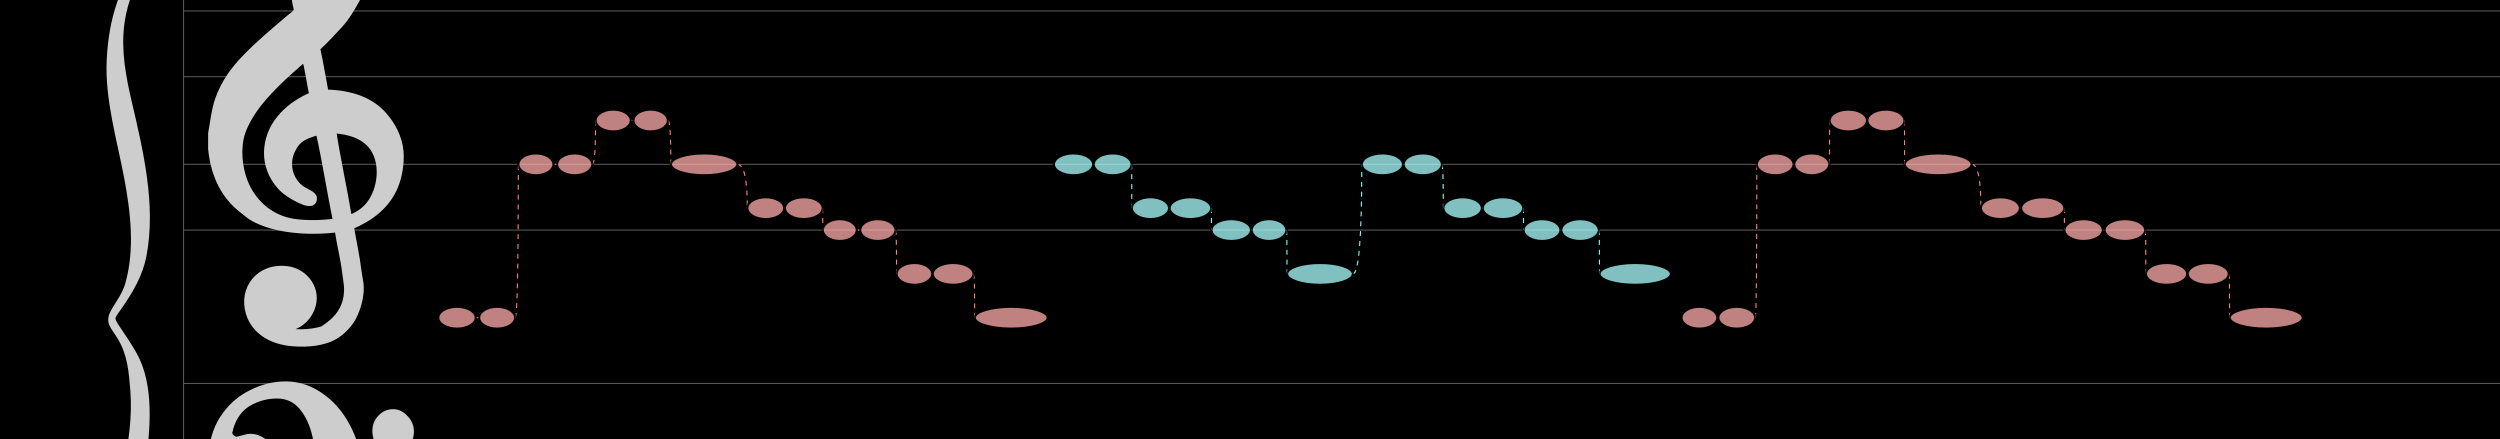
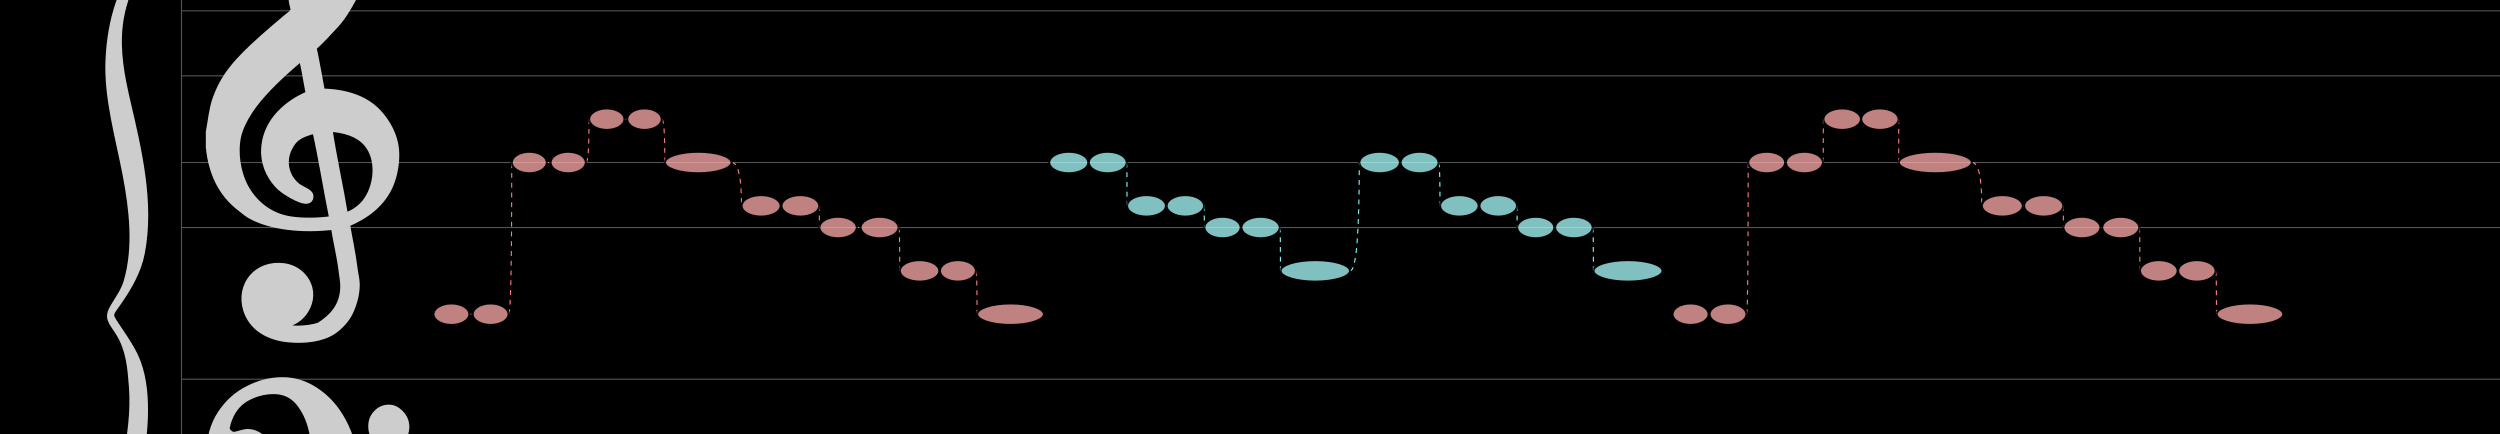
- <svg xmlns="http://www.w3.org/2000/svg" version="1.1" viewPort="0 60 42.548 10" viewBox="-200 -50 1140.96 200" width="1140.96" height="200">
+ <svg xmlns="http://www.w3.org/2000/svg" version="1.1" viewPort="0 60 34.149 10" viewBox="-200 -50 1153.73 200" width="1153.73" height="200">
  <filter id="constantOpacity">
    <feComponentTransfer>
      <feFuncA type="table" tableValues="0 .5 .5" />
    </feComponentTransfer>
  </filter>
  <rect class="background" x="-500%" y="-500%" width="1000%" height="1000%" style="fill:black" />
-   <g transform="scale(20, -10) translate(0, -70)">
+   <g transform="scale(25, -10) translate(0, -70)">
    <g class="staff-lines" stroke-width="0.5" stroke="#555555">
-       <path vector-effect="non-scaling-stroke" d="M-5.812 64.5 L565.902 64.5" />
-       <path vector-effect="non-scaling-stroke" d="M-5.812 67.5 L565.902 67.5" />
-       <path vector-effect="non-scaling-stroke" d="M-5.812 71.5 L565.902 71.5" />
-       <path vector-effect="non-scaling-stroke" d="M-5.812 74.5 L565.902 74.5" />
-       <path vector-effect="non-scaling-stroke" d="M-5.812 77.5 L565.902 77.5" />
-       <path vector-effect="non-scaling-stroke" d="M-5.812 43.5 L565.902 43.5" />
-       <path vector-effect="non-scaling-stroke" d="M-5.812 47.5 L565.902 47.5" />
-       <path vector-effect="non-scaling-stroke" d="M-5.812 50.5 L565.902 50.5" />
-       <path vector-effect="non-scaling-stroke" d="M-5.812 53.5 L565.902 53.5" />
-       <path vector-effect="non-scaling-stroke" d="M-5.812 57.5 L565.902 57.5" />
-       <path vector-effect="non-scaling-stroke" d="M565.277,43.5 L565.277,77.5" />
-       <path vector-effect="non-scaling-stroke" d="M565.902,43.5 L565.902,77.5" />
-       <path vector-effect="non-scaling-stroke" d="M-5.812,43.5 L-5.812,77.5 z" />
+       <path vector-effect="non-scaling-stroke" d="M-4.65 64.5 L508.508 64.5" />
+       <path vector-effect="non-scaling-stroke" d="M-4.65 67.5 L508.508 67.5" />
+       <path vector-effect="non-scaling-stroke" d="M-4.65 71.5 L508.508 71.5" />
+       <path vector-effect="non-scaling-stroke" d="M-4.65 74.5 L508.508 74.5" />
+       <path vector-effect="non-scaling-stroke" d="M-4.65 77.5 L508.508 77.5" />
+       <path vector-effect="non-scaling-stroke" d="M-4.65 43.5 L508.508 43.5" />
+       <path vector-effect="non-scaling-stroke" d="M-4.65 47.5 L508.508 47.5" />
+       <path vector-effect="non-scaling-stroke" d="M-4.65 50.5 L508.508 50.5" />
+       <path vector-effect="non-scaling-stroke" d="M-4.65 53.5 L508.508 53.5" />
+       <path vector-effect="non-scaling-stroke" d="M-4.65 57.5 L508.508 57.5" />
+       <path vector-effect="non-scaling-stroke" d="M508.008,43.5 L508.008,77.5" />
+       <path vector-effect="non-scaling-stroke" d="M508.508,43.5 L508.508,77.5" />
+       <path vector-effect="non-scaling-stroke" d="M-4.65,43.5 L-4.65,77.5 z" />
    </g>
-     <g transform="scale(1.25, 1)">
+     <g transform="scale(1, 1)">
      <g vector-effect="non-scaling-stroke" class="treble-clef" stroke="#cdcdcd" stroke-width="3" fill="#cdcdcd" transform="translate(-17.25, 5.15) scale(0.06, 0.07)">
        <path vector-effect="non-scaling-stroke" d="M250.026,1080.111c-2.375-5.813-4.501-12.037-5.616-19.656c-1.07-7.32-1.387-15.609-1.62-23.113    c-0.426-13.713,0.409-28.548,1.296-41.038c0.132-1.861,0.517-3.882,0.432-5.183c-0.118-1.794-1.622-3.834-2.484-5.401    c-4.551-8.266-9.023-16.291-13.176-25.488c-3.56-7.883-6.46-16.235-8.316-27.648c-1.087-6.682-1.406-14.26-2.053-21.816   c0-3.313,0-6.623,0-9.936c0.817-17.854,4.099-30.916,9.396-39.743c1.084-1.808,2.228-3.951,3.24-5.186    c6.218-7.579,16.081-9.873,25.812-7.343c0.598-8.887,1.858-19.53,2.376-28.944c0.193-3.49,0.54-7.194,0.54-10.368    c-0.003-13.193-3.44-20.603-7.452-26.135c-3.645-2.613-9.925-3.099-13.176,0.43c4.904-0.174,8.174,5.425,9.612,12.744    c2.427,12.351-1.738,24.386-7.344,25.918c-8.458,2.316-13.738-12.691-11.556-28.295c1.622-11.598,6.603-18.42,13.176-19.655    c5.073-0.956,10.149,0.426,13.608,5.399c1.988,2.858,4.009,7.685,4.968,11.879c1.246,5.448,2.18,12.212,2.16,18.792    c-0.01,3.246-0.453,6.761-0.648,10.152c-0.614,10.689-1.579,19.729-2.376,29.812c6.095,5.437,10.941,13.432,13.392,25.704    c1.302,6.52,2.035,15.517,1.727,23.111c-0.375,9.302-2.565,17.712-5.183,23.975c-3.863,9.248-9.852,13.985-17.604,14.257    c-0.849,9.749-1.633,19.633-2.593,29.159c2.376,4.619,4.55,9.643,6.805,14.906c2.185,5.095,3.892,11.286,5.508,17.712    c2.98,11.855,5.576,29.004,5.4,46.44c-0.102,10.157-1.538,19.319-3.24,27.215c-1.691,7.847-3.557,15.81-6.912,20.089    c-0.36,0-0.72,0-1.08,0C254.113,1090.306,252.068,1085.104,250.026,1080.111z M248.19,997.6    c-1.362,15.429-0.295,36.475,2.7,48.384c1.367,5.441,2.426,10.329,4.428,15.122c0.854,2.04,3.006,5.909,4.104,5.83    c2.104-0.153,3.064-9.245,3.24-13.824c0.542-14.092-2.623-28.387-5.832-37.366C254.247,1008.515,250.911,1002.572,248.19,997.6z     M249.27,935.823c-6.565-5.809-13.02-17.569-13.716-34.776c-0.425-10.517,1.463-18.693,3.888-24.624    c1.422-3.478,3.789-6.692,6.156-9.072c1.287-1.293,4.09-3.666,3.996,1.296c-0.048,2.584-2.504,4.06-3.888,6.263    c-2.557,4.079-4.489,12.399-3.348,21.385c0.481,3.784,1.636,7.983,2.808,10.153c1.458,2.697,3.725,4.34,6.048,5.615    c1.987-19.137,3.451-39.323,5.292-58.753c-4.493-1.347-9.224-1.49-13.068-0.213c-6.922,2.298-11.753,12.045-14.256,23.111    c-1.838,8.128-2.944,20.546-1.837,31.752c0.529,5.353,1.939,11.271,3.348,15.984c4.113,13.751,11.055,26.606,16.308,36.289    C247.971,952.523,248.466,943.862,249.27,935.823z M260.286,855.473c-1.479,19.361-3.545,38.701-4.86,57.671    c5.07-0.638,9.023-3.541,11.556-9.718c4.25-10.369,3.378-29.217-0.648-39.53C264.924,860.283,262.694,856.868,260.286,855.473z" />
      </g>
      <g class="bass-clef" fill="#cdcdcd" stroke="#cdcdcd" transform="scale(1.02, 1) translate(-0.25, 0.25)" stroke-width="3">
        <g transform="matrix(0.1835537,0,0,0.1830159,-98.29797,-1128.841)">
          <path vector-effect="non-scaling-stroke" d="M514.308,6407.837c3.419,4.086,5.655,9.64,7.124,12.803     c2.204,4.648,4.046,10.097,5.538,16.384c1.492,6.287,2.238,13.068,2.238,20.385c0,4.115-0.338,7.925-0.991,11.507     c-0.653,3.543-1.527,6.4-2.647,8.459c-1.108,2.095-2.297,3.125-3.545,3.125c-1.142,0-2.262-0.687-3.369-2.135     c-1.119-1.41-2.029-3.505-2.752-6.325c-0.711-2.819-1.073-6.135-1.073-9.982c0-3.011,0.326-5.411,0.968-7.317     c0.653-1.867,1.446-2.78,2.379-2.78c0.513,0,0.991,0.342,1.422,1.104c0.431,0.724,0.769,1.753,1.014,3.011     c0.245,1.257,0.373,2.628,0.373,4.077c0,2.019-0.245,3.733-0.735,5.144c-0.501,1.41-1.049,2.132-1.667,2.132     c-0.21,0-0.466-0.152-0.781-0.38c-0.303-0.229-0.501-0.342-0.571-0.342c-0.14,0-0.292,0.152-0.466,0.495     c-0.175,0.342-0.268,0.799-0.292,1.41c0.07,0.495,0.117,0.838,0.117,1.104c0.338,2.896,0.944,4.953,1.796,6.249     c0.863,1.258,1.784,1.905,2.763,1.905c1.014,0,1.83-0.953,2.46-2.858c0.63-1.943,1.073-4.344,1.329-7.277     c0.268-2.896,0.396-5.981,0.396-9.22c-0.035-3.468-0.221-7.125-0.583-10.897c-0.361-3.81-0.804-7.163-1.317-10.059     c-0.653-3.925-1.458-7.468-2.414-10.593c-0.956-3.124-1.889-5.752-2.775-7.849c-0.886-2.133-2.731-5.973-4.104-9.297     C514,6409.468,514.126,6407.62,514.308,6407.837z" />
          <path vector-effect="non-scaling-stroke" d="M531.259,6465.557c0.313-0.979,0.705-1.415,1.189-1.415     c0.457,0,0.862,0.436,1.228,1.306c0.339,0.908,0.522,2.032,0.522,3.339c0,1.233-0.17,2.358-0.522,3.302     c-0.353,0.979-0.745,1.488-1.163,1.488c-0.483,0-0.888-0.436-1.215-1.343c-0.34-0.871-0.509-1.958-0.509-3.266     C530.789,6467.626,530.945,6466.5,531.259,6465.557z" />
          <path vector-effect="non-scaling-stroke" d="M531.272,6447.847c0.327-0.871,0.732-1.342,1.241-1.342     c0.457,0,0.849,0.471,1.189,1.378c0.327,0.908,0.497,2.033,0.497,3.447c0,1.162-0.183,2.214-0.522,3.193     c-0.366,0.98-0.745,1.452-1.163,1.452c-0.509,0-0.914-0.436-1.241-1.343c-0.313-0.87-0.483-1.996-0.483-3.301     C530.789,6449.879,530.958,6448.717,531.272,6447.847z" />
        </g>
      </g>
    </g>
-     <g transform="scale(1.25, 1)">
+     <g transform="scale(1, 1)">
      <g class="brace" transform="rotate(0.2) translate(30.5,-324) scale(1,-1) scale(.0175)">
        <path vector-effect="non-scaling-stroke" stroke="#cdcdcd" fill="#cdcdcd" stroke-width="3" stroke-linejoin="round" d="M-2031.812-22924.453    c-24.919,88.91-36.494,171.418-39.024,279.09c-2.379,101.156,9.877,207.264,16.991,305.533    c6.605,91.162,10.955,191.51-0.048,282.248c-2.757,22.732-8.614,43.227-13.597,63.254c-8.261,33.207-2.886,38.68,5.136,72.111    c10.485,43.689,11.808,90.887,13.172,140.795c3.604,132-16.215,270.613-24.675,400.074    c-8.818,134.883,3.651,255.861,34.113,366.164c-17.906-92.289-29.886-179.082-25.068-283.635    c4.572-99.275,18.379-195.207,24.078-294.23c5.11-88.826,9.914-203.154-8.344-284.342c-4.91-21.82-10.217-42.227-15.835-62.98    c-9.146-33.812-7.235-31.322,2.353-65.664c11.021-39.504,20.774-80.965,24.589-128.662c10.5-131.361-2.347-271.072-13.816-398.416    c-5.957-66.148-10.878-134.006-7.34-202.238C-2055.575-22803.877-2044.086-22863.117-2031.812-22924.453L-2031.812-22924.453z" />
      </g>
    </g>
    <g style="stroke-width:1; stroke:black;">
      <g class="note-lines track-2" fill="none" stroke="hsl(180, 100%, 75%)" stroke-dasharray="2.25" vector-effect="non-scaling-stroke" stroke-width="0.5">
-         <path vector-effect="non-scaling-stroke" stroke-linejoin="round" d=" M14.946,67.5 Q14.957,67.5 14.957 67.5" />
-         <path vector-effect="non-scaling-stroke" stroke-linejoin="round" d=" M15.823,67.5 Q15.827,67.5 15.827 65.5" />
-         <path vector-effect="non-scaling-stroke" stroke-linejoin="round" d=" M16.678,65.5 Q16.689,65.5 16.689 65.5" />
-         <path vector-effect="non-scaling-stroke" stroke-linejoin="round" d=" M17.64,65.5 Q17.645,65.5 17.645 64.5" />
-         <path vector-effect="non-scaling-stroke" stroke-linejoin="round" d=" M18.547,64.5 Q18.562,64.5 18.562 64.5" />
-         <path vector-effect="non-scaling-stroke" stroke-linejoin="round" d=" M19.355,64.5 Q19.369,64.5 19.369 62.5" />
-         <path vector-effect="non-scaling-stroke" stroke-linejoin="round" d=" M20.872,62.5 Q21.075,62.5 21.075 67.5" />
-         <path vector-effect="non-scaling-stroke" stroke-linejoin="round" d=" M22.016,67.5 Q22.03,67.5 22.03 67.5" />
-         <path vector-effect="non-scaling-stroke" stroke-linejoin="round" d=" M22.904,67.5 Q22.935,67.5 22.935 65.5" />
-         <path vector-effect="non-scaling-stroke" stroke-linejoin="round" d=" M23.816,65.5 Q23.834,65.5 23.834 65.5" />
-         <path vector-effect="non-scaling-stroke" stroke-linejoin="round" d=" M24.76,65.5 Q24.766,65.5 24.766 64.5" />
-         <path vector-effect="non-scaling-stroke" stroke-linejoin="round" d=" M25.609,64.5 Q25.627,64.5 25.627 64.5" />
-         <path vector-effect="non-scaling-stroke" stroke-linejoin="round" d=" M26.485,64.5 Q26.499,64.5 26.499 62.5" />
+         <path vector-effect="non-scaling-stroke" stroke-linejoin="round" d=" M12.091,67.5 Q12.098,67.5 12.098 67.5" />
+         <path vector-effect="non-scaling-stroke" stroke-linejoin="round" d=" M12.8,67.5 Q12.804,67.5 12.804 65.5" />
+         <path vector-effect="non-scaling-stroke" stroke-linejoin="round" d=" M13.523,65.5 Q13.534,65.5 13.534 65.5" />
+         <path vector-effect="non-scaling-stroke" stroke-linejoin="round" d=" M14.228,65.5 Q14.231,65.5 14.231 64.5" />
+         <path vector-effect="non-scaling-stroke" stroke-linejoin="round" d=" M14.903,64.5 Q14.915,64.5 14.915 64.5" />
+         <path vector-effect="non-scaling-stroke" stroke-linejoin="round" d=" M15.625,64.5 Q15.637,64.5 15.637 62.5" />
+         <path vector-effect="non-scaling-stroke" stroke-linejoin="round" d=" M16.922,62.5 Q17.092,62.5 17.092 67.5" />
+         <path vector-effect="non-scaling-stroke" stroke-linejoin="round" d=" M17.843,67.5 Q17.854,67.5 17.854 67.5" />
+         <path vector-effect="non-scaling-stroke" stroke-linejoin="round" d=" M18.557,67.5 Q18.582,67.5 18.582 65.5" />
+         <path vector-effect="non-scaling-stroke" stroke-linejoin="round" d=" M19.296,65.5 Q19.308,65.5 19.308 65.5" />
+         <path vector-effect="non-scaling-stroke" stroke-linejoin="round" d=" M20.005 65.5 L20.005 64.5" />
+         <path vector-effect="non-scaling-stroke" stroke-linejoin="round" d=" M20.693,64.5 Q20.706,64.5 20.706 64.5" />
+         <path vector-effect="non-scaling-stroke" stroke-linejoin="round" d=" M21.402,64.5 Q21.414,64.5 21.414 62.5" />
      </g>
      <g class="note-lines track-1" fill="none" stroke="hsl(0, 100%, 75%)" stroke-dasharray="2.25" vector-effect="non-scaling-stroke" stroke-width="0.5">
-         <path vector-effect="non-scaling-stroke" stroke-linejoin="round" d=" M0.857,60.5 Q0.932,60.5 0.932 60.5" />
-         <path vector-effect="non-scaling-stroke" stroke-linejoin="round" d=" M1.755,60.5 Q1.828,60.5 1.828 67.5" />
-         <path vector-effect="non-scaling-stroke" stroke-linejoin="round" d=" M2.628,67.5 Q2.711,67.5 2.711 67.5" />
-         <path vector-effect="non-scaling-stroke" stroke-linejoin="round" d=" M3.517,67.5 Q3.591,67.5 3.591 69.5" />
-         <path vector-effect="non-scaling-stroke" stroke-linejoin="round" d=" M4.394,69.5 Q4.453,69.5 4.453 69.5" />
-         <path vector-effect="non-scaling-stroke" stroke-linejoin="round" d=" M5.241,69.5 Q5.309,69.5 5.309 67.5" />
-         <path vector-effect="non-scaling-stroke" stroke-linejoin="round" d=" M6.826,67.5 Q7.053,67.5 7.053 65.5" />
-         <path vector-effect="non-scaling-stroke" stroke-linejoin="round" d=" M7.896,65.5 Q7.91,65.5 7.91 65.5" />
-         <path vector-effect="non-scaling-stroke" stroke-linejoin="round" d=" M8.775 65.5 L8.775 64.5" />
-         <path vector-effect="non-scaling-stroke" stroke-linejoin="round" d=" M9.551,64.5 Q9.629,64.5 9.629 64.5" />
-         <path vector-effect="non-scaling-stroke" stroke-linejoin="round" d=" M10.436,64.5 Q10.459,64.5 10.459 62.5" />
-         <path vector-effect="non-scaling-stroke" stroke-linejoin="round" d=" M11.274,62.5 Q11.283,62.5 11.283 62.5" />
-         <path vector-effect="non-scaling-stroke" stroke-linejoin="round" d=" M12.215,62.5 Q12.242,62.5 12.242 60.5" />
-         <path vector-effect="non-scaling-stroke" stroke-linejoin="round" d=" M29.19,60.5 Q29.209,60.5 29.209 60.5" />
-         <path vector-effect="non-scaling-stroke" stroke-linejoin="round" d=" M30.053,60.5 Q30.089,60.5 30.089 67.5" />
-         <path vector-effect="non-scaling-stroke" stroke-linejoin="round" d=" M30.929,67.5 Q30.943,67.5 30.943 67.5" />
-         <path vector-effect="non-scaling-stroke" stroke-linejoin="round" d=" M31.744,67.5 Q31.75,67.5 31.75 69.5" />
-         <path vector-effect="non-scaling-stroke" stroke-linejoin="round" d=" M32.606,69.5 Q32.609,69.5 32.609 69.5" />
-         <path vector-effect="non-scaling-stroke" stroke-linejoin="round" d=" M33.46,69.5 Q33.462,69.5 33.462 67.5" />
-         <path vector-effect="non-scaling-stroke" stroke-linejoin="round" d=" M34.991,67.5 Q35.202,67.5 35.202 65.5" />
-         <path vector-effect="non-scaling-stroke" stroke-linejoin="round" d=" M36.094,65.5 Q36.119,65.5 36.119 65.5" />
-         <path vector-effect="non-scaling-stroke" stroke-linejoin="round" d=" M37.108 65.5 L37.108 64.5" />
-         <path vector-effect="non-scaling-stroke" stroke-linejoin="round" d=" M37.986,64.5 Q38.024,64.5 38.024 64.5" />
-         <path vector-effect="non-scaling-stroke" stroke-linejoin="round" d=" M38.953,64.5 Q38.967,64.5 38.967 62.5" />
-         <path vector-effect="non-scaling-stroke" stroke-linejoin="round" d=" M39.911,62.5 Q39.921,62.5 39.921 62.5" />
-         <path vector-effect="non-scaling-stroke" stroke-linejoin="round" d=" M40.86,62.5 Q40.879,62.5 40.879 60.5" />
+         <path vector-effect="non-scaling-stroke" stroke-linejoin="round" d=" M0.666,60.5 Q0.724,60.5 0.724 60.5" />
+         <path vector-effect="non-scaling-stroke" stroke-linejoin="round" d=" M1.389,60.5 Q1.447,60.5 1.447 67.5" />
+         <path vector-effect="non-scaling-stroke" stroke-linejoin="round" d=" M2.096,67.5 Q2.163,67.5 2.163 67.5" />
+         <path vector-effect="non-scaling-stroke" stroke-linejoin="round" d=" M2.815,67.5 Q2.874,67.5 2.874 69.5" />
+         <path vector-effect="non-scaling-stroke" stroke-linejoin="round" d=" M3.529,69.5 Q3.577,69.5 3.577 69.5" />
+         <path vector-effect="non-scaling-stroke" stroke-linejoin="round" d=" M4.217,69.5 Q4.273,69.5 4.273 67.5" />
+         <path vector-effect="non-scaling-stroke" stroke-linejoin="round" d=" M5.505,67.5 Q5.688,67.5 5.688 65.5" />
+         <path vector-effect="non-scaling-stroke" stroke-linejoin="round" d=" M6.412,65.5 Q6.424,65.5 6.424 65.5" />
+         <path vector-effect="non-scaling-stroke" stroke-linejoin="round" d=" M7.125 65.5 L7.125 64.5" />
+         <path vector-effect="non-scaling-stroke" stroke-linejoin="round" d=" M7.817,64.5 Q7.886,64.5 7.886 64.5" />
+         <path vector-effect="non-scaling-stroke" stroke-linejoin="round" d=" M8.59,64.5 Q8.609,64.5 8.609 62.5" />
+         <path vector-effect="non-scaling-stroke" stroke-linejoin="round" d=" M9.343,62.5 Q9.35,62.5 9.35 62.5" />
+         <path vector-effect="non-scaling-stroke" stroke-linejoin="round" d=" M10.016,62.5 Q10.036,62.5 10.036 60.5" />
+         <path vector-effect="non-scaling-stroke" stroke-linejoin="round" d=" M23.541,60.5 Q23.557,60.5 23.557 60.5" />
+         <path vector-effect="non-scaling-stroke" stroke-linejoin="round" d=" M24.241,60.5 Q24.271,60.5 24.271 67.5" />
+         <path vector-effect="non-scaling-stroke" stroke-linejoin="round" d=" M24.955,67.5 Q24.966,67.5 24.966 67.5" />
+         <path vector-effect="non-scaling-stroke" stroke-linejoin="round" d=" M25.652,67.5 Q25.658,67.5 25.658 69.5" />
+         <path vector-effect="non-scaling-stroke" stroke-linejoin="round" d=" M26.353,69.5 Q26.356,69.5 26.356 69.5" />
+         <path vector-effect="non-scaling-stroke" stroke-linejoin="round" d=" M27.049,69.5 Q27.05,69.5 27.05 67.5" />
+         <path vector-effect="non-scaling-stroke" stroke-linejoin="round" d=" M28.401,67.5 Q28.583,67.5 28.583 65.5" />
+         <path vector-effect="non-scaling-stroke" stroke-linejoin="round" d=" M29.342,65.5 Q29.363,65.5 29.363 65.5" />
+         <path vector-effect="non-scaling-stroke" stroke-linejoin="round" d=" M30.089 65.5 L30.089 64.5" />
+         <path vector-effect="non-scaling-stroke" stroke-linejoin="round" d=" M30.776,64.5 Q30.805,64.5 30.805 64.5" />
+         <path vector-effect="non-scaling-stroke" stroke-linejoin="round" d=" M31.491,64.5 Q31.502,64.5 31.502 62.5" />
+         <path vector-effect="non-scaling-stroke" stroke-linejoin="round" d=" M32.2,62.5 Q32.207,62.5 32.207 62.5" />
+         <path vector-effect="non-scaling-stroke" stroke-linejoin="round" d=" M32.901,62.5 Q32.916,62.5 32.916 60.5" />
      </g>
      <g opacity="0.5" class="note-backdrops track-2" style="fill:white;">
-         <g class="note key-67 ont-14d049 offt-14d946 maxima">
-           <rect vector-effect="non-scaling-stroke" rx="1" ry="1" x="14.049" y="67" width="0.897" height="1" />
-         </g>
-         <g class="note key-67 ont-14d957 offt-15d823 maxima">
-           <rect vector-effect="non-scaling-stroke" rx="1" ry="1" x="14.957" y="67" width="0.866" height="1" />
-         </g>
-         <g class="note key-65 ont-15d827 offt-16d678">
-           <rect vector-effect="non-scaling-stroke" rx="1" ry="1" x="15.827" y="65" width="0.851" height="1" />
-         </g>
-         <g class="note key-65 ont-16d689 offt-17d640">
-           <rect vector-effect="non-scaling-stroke" rx="1" ry="1" x="16.689" y="65" width="0.952" height="1" />
-         </g>
-         <g class="note key-64 ont-17d645 offt-18d547">
-           <rect vector-effect="non-scaling-stroke" rx="1" ry="1" x="17.645" y="64" width="0.902" height="1" />
-         </g>
-         <g class="note key-64 ont-18d562 offt-19d355">
-           <rect vector-effect="non-scaling-stroke" rx="1" ry="1" x="18.562" y="64" width="0.793" height="1" />
-         </g>
-         <g class="note key-62 ont-19d369 offt-20d872 minima">
-           <rect vector-effect="non-scaling-stroke" rx="1" ry="1" x="19.369" y="62" width="1.504" height="1" />
-         </g>
-         <g class="note key-67 ont-21d075 offt-22d016 maxima">
-           <rect vector-effect="non-scaling-stroke" rx="1" ry="1" x="21.075" y="67" width="0.941" height="1" />
-         </g>
-         <g class="note key-67 ont-22d030 offt-22d904 maxima">
-           <rect vector-effect="non-scaling-stroke" rx="1" ry="1" x="22.03" y="67" width="0.874" height="1" />
-         </g>
-         <g class="note key-65 ont-22d935 offt-23d816">
-           <rect vector-effect="non-scaling-stroke" rx="1" ry="1" x="22.935" y="65" width="0.881" height="1" />
-         </g>
-         <g class="note key-65 ont-23d834 offt-24d760">
-           <rect vector-effect="non-scaling-stroke" rx="1" ry="1" x="23.834" y="65" width="0.926" height="1" />
-         </g>
-         <g class="note key-64 ont-24d766 offt-25d609">
-           <rect vector-effect="non-scaling-stroke" rx="1" ry="1" x="24.766" y="64" width="0.843" height="1" />
-         </g>
-         <g class="note key-64 ont-25d627 offt-26d484">
-           <rect vector-effect="non-scaling-stroke" rx="1" ry="1" x="25.627" y="64" width="0.858" height="1" />
-         </g>
-         <g class="note key-62 ont-26d499 offt-28d129 minima">
-           <rect vector-effect="non-scaling-stroke" rx="1" ry="1" x="26.499" y="62" width="1.63" height="1" />
+         <g class="note key-67 ont-11d366 offt-12d091 maxima">
+           <rect vector-effect="non-scaling-stroke" rx="1" ry="1" x="11.367" y="67" width="0.724" height="1" />
+         </g>
+         <g class="note key-67 ont-12d098 offt-12d801 maxima">
+           <rect vector-effect="non-scaling-stroke" rx="1" ry="1" x="12.098" y="67" width="0.702" height="1" />
+         </g>
+         <g class="note key-65 ont-12d804 offt-13d523">
+           <rect vector-effect="non-scaling-stroke" rx="1" ry="1" x="12.804" y="65" width="0.72" height="1" />
+         </g>
+         <g class="note key-65 ont-13d534 offt-14d228">
+           <rect vector-effect="non-scaling-stroke" rx="1" ry="1" x="13.534" y="65" width="0.694" height="1" />
+         </g>
+         <g class="note key-64 ont-14d231 offt-14d903">
+           <rect vector-effect="non-scaling-stroke" rx="1" ry="1" x="14.231" y="64" width="0.673" height="1" />
+         </g>
+         <g class="note key-64 ont-14d915 offt-15d625">
+           <rect vector-effect="non-scaling-stroke" rx="1" ry="1" x="14.915" y="64" width="0.71" height="1" />
+         </g>
+         <g class="note key-62 ont-15d637 offt-16d922 minima">
+           <rect vector-effect="non-scaling-stroke" rx="1" ry="1" x="15.637" y="62" width="1.285" height="1" />
+         </g>
+         <g class="note key-67 ont-17d092 offt-17d843 maxima">
+           <rect vector-effect="non-scaling-stroke" rx="1" ry="1" x="17.092" y="67" width="0.751" height="1" />
+         </g>
+         <g class="note key-67 ont-17d854 offt-18d557 maxima">
+           <rect vector-effect="non-scaling-stroke" rx="1" ry="1" x="17.854" y="67" width="0.703" height="1" />
+         </g>
+         <g class="note key-65 ont-18d582 offt-19d296">
+           <rect vector-effect="non-scaling-stroke" rx="1" ry="1" x="18.582" y="65" width="0.715" height="1" />
+         </g>
+         <g class="note key-65 ont-19d308 offt-20d005">
+           <rect vector-effect="non-scaling-stroke" rx="1" ry="1" x="19.308" y="65" width="0.697" height="1" />
+         </g>
+         <g class="note key-64 ont-20d005 offt-20d693">
+           <rect vector-effect="non-scaling-stroke" rx="1" ry="1" x="20.005" y="64" width="0.688" height="1" />
+         </g>
+         <g class="note key-64 ont-20d706 offt-21d402">
+           <rect vector-effect="non-scaling-stroke" rx="1" ry="1" x="20.706" y="64" width="0.696" height="1" />
+         </g>
+         <g class="note key-62 ont-21d414 offt-22d691 minima">
+           <rect vector-effect="non-scaling-stroke" rx="1" ry="1" x="21.414" y="62" width="1.277" height="1" />
        </g>
      </g>
      <g opacity="0.5" class="note-backdrops track-1" style="fill:white;">
-         <g class="note key-60 ont-0d000 offt-0d857 minima">
-           <rect vector-effect="non-scaling-stroke" rx="1" ry="1" x="0" y="60" width="0.857" height="1" />
-         </g>
-         <g class="note key-60 ont-0d932 offt-1d755 minima">
-           <rect vector-effect="non-scaling-stroke" rx="1" ry="1" x="0.932" y="60" width="0.824" height="1" />
-         </g>
-         <g class="note key-67 ont-1d828 offt-2d628">
-           <rect vector-effect="non-scaling-stroke" rx="1" ry="1" x="1.828" y="67" width="0.801" height="1" />
-         </g>
-         <g class="note key-67 ont-2d711 offt-3d517">
-           <rect vector-effect="non-scaling-stroke" rx="1" ry="1" x="2.711" y="67" width="0.806" height="1" />
-         </g>
-         <g class="note key-69 ont-3d591 offt-4d394 maxima">
-           <rect vector-effect="non-scaling-stroke" rx="1" ry="1" x="3.591" y="69" width="0.804" height="1" />
-         </g>
-         <g class="note key-69 ont-4d453 offt-5d241 maxima">
-           <rect vector-effect="non-scaling-stroke" rx="1" ry="1" x="4.453" y="69" width="0.788" height="1" />
-         </g>
-         <g class="note key-67 ont-5d309 offt-6d826">
-           <rect vector-effect="non-scaling-stroke" rx="1" ry="1" x="5.309" y="67" width="1.517" height="1" />
-         </g>
-         <g class="note key-65 ont-7d053 offt-7d896">
-           <rect vector-effect="non-scaling-stroke" rx="1" ry="1" x="7.053" y="65" width="0.843" height="1" />
-         </g>
-         <g class="note key-65 ont-7d910 offt-8d775">
-           <rect vector-effect="non-scaling-stroke" rx="1" ry="1" x="7.91" y="65" width="0.865" height="1" />
-         </g>
-         <g class="note key-64 ont-8d775 offt-9d551">
-           <rect vector-effect="non-scaling-stroke" rx="1" ry="1" x="8.775" y="64" width="0.777" height="1" />
-         </g>
-         <g class="note key-64 ont-9d629 offt-10d436">
-           <rect vector-effect="non-scaling-stroke" rx="1" ry="1" x="9.629" y="64" width="0.807" height="1" />
-         </g>
-         <g class="note key-62 ont-10d459 offt-11d274">
-           <rect vector-effect="non-scaling-stroke" rx="1" ry="1" x="10.459" y="62" width="0.815" height="1" />
-         </g>
-         <g class="note key-62 ont-11d283 offt-12d215">
-           <rect vector-effect="non-scaling-stroke" rx="1" ry="1" x="11.283" y="62" width="0.933" height="1" />
-         </g>
-         <g class="note key-60 ont-12d243 offt-13d909 minima">
-           <rect vector-effect="non-scaling-stroke" rx="1" ry="1" x="12.242" y="60" width="1.666" height="1" />
-         </g>
-         <g class="note key-60 ont-28d369 offt-29d190 minima">
-           <rect vector-effect="non-scaling-stroke" rx="1" ry="1" x="28.369" y="60" width="0.82" height="1" />
-         </g>
-         <g class="note key-60 ont-29d209 offt-30d053 minima">
-           <rect vector-effect="non-scaling-stroke" rx="1" ry="1" x="29.209" y="60" width="0.844" height="1" />
-         </g>
-         <g class="note key-67 ont-30d089 offt-30d929">
-           <rect vector-effect="non-scaling-stroke" rx="1" ry="1" x="30.089" y="67" width="0.84" height="1" />
-         </g>
-         <g class="note key-67 ont-30d943 offt-31d744">
-           <rect vector-effect="non-scaling-stroke" rx="1" ry="1" x="30.943" y="67" width="0.801" height="1" />
-         </g>
-         <g class="note key-69 ont-31d750 offt-32d606 maxima">
-           <rect vector-effect="non-scaling-stroke" rx="1" ry="1" x="31.75" y="69" width="0.855" height="1" />
-         </g>
-         <g class="note key-69 ont-32d609 offt-33d460 maxima">
-           <rect vector-effect="non-scaling-stroke" rx="1" ry="1" x="32.609" y="69" width="0.851" height="1" />
-         </g>
-         <g class="note key-67 ont-33d462 offt-34d991">
-           <rect vector-effect="non-scaling-stroke" rx="1" ry="1" x="33.462" y="67" width="1.529" height="1" />
-         </g>
-         <g class="note key-65 ont-35d202 offt-36d094">
-           <rect vector-effect="non-scaling-stroke" rx="1" ry="1" x="35.202" y="65" width="0.892" height="1" />
-         </g>
-         <g class="note key-65 ont-36d119 offt-37d108">
-           <rect vector-effect="non-scaling-stroke" rx="1" ry="1" x="36.119" y="65" width="0.99" height="1" />
-         </g>
-         <g class="note key-64 ont-37d108 offt-37d986">
-           <rect vector-effect="non-scaling-stroke" rx="1" ry="1" x="37.108" y="64" width="0.878" height="1" />
-         </g>
-         <g class="note key-64 ont-38d024 offt-38d953">
-           <rect vector-effect="non-scaling-stroke" rx="1" ry="1" x="38.024" y="64" width="0.929" height="1" />
-         </g>
-         <g class="note key-62 ont-38d967 offt-39d911">
-           <rect vector-effect="non-scaling-stroke" rx="1" ry="1" x="38.967" y="62" width="0.944" height="1" />
-         </g>
-         <g class="note key-62 ont-39d921 offt-40d860">
-           <rect vector-effect="non-scaling-stroke" rx="1" ry="1" x="39.921" y="62" width="0.938" height="1" />
-         </g>
-         <g class="note key-60 ont-40d879 offt-42d548 minima">
-           <rect vector-effect="non-scaling-stroke" rx="1" ry="1" x="40.879" y="60" width="1.669" height="1" />
+         <g class="note key-60 ont-0d000 offt-0d666 minima">
+           <rect vector-effect="non-scaling-stroke" rx="1" ry="1" x="0" y="60" width="0.666" height="1" />
+         </g>
+         <g class="note key-60 ont-0d724 offt-1d389 minima">
+           <rect vector-effect="non-scaling-stroke" rx="1" ry="1" x="0.724" y="60" width="0.665" height="1" />
+         </g>
+         <g class="note key-67 ont-1d447 offt-2d096">
+           <rect vector-effect="non-scaling-stroke" rx="1" ry="1" x="1.447" y="67" width="0.648" height="1" />
+         </g>
+         <g class="note key-67 ont-2d163 offt-2d815">
+           <rect vector-effect="non-scaling-stroke" rx="1" ry="1" x="2.163" y="67" width="0.652" height="1" />
+         </g>
+         <g class="note key-69 ont-2d874 offt-3d529 maxima">
+           <rect vector-effect="non-scaling-stroke" rx="1" ry="1" x="2.874" y="69" width="0.655" height="1" />
+         </g>
+         <g class="note key-69 ont-3d577 offt-4d217 maxima">
+           <rect vector-effect="non-scaling-stroke" rx="1" ry="1" x="3.577" y="69" width="0.64" height="1" />
+         </g>
+         <g class="note key-67 ont-4d273 offt-5d505">
+           <rect vector-effect="non-scaling-stroke" rx="1" ry="1" x="4.273" y="67" width="1.232" height="1" />
+         </g>
+         <g class="note key-65 ont-5d688 offt-6d412">
+           <rect vector-effect="non-scaling-stroke" rx="1" ry="1" x="5.688" y="65" width="0.724" height="1" />
+         </g>
+         <g class="note key-65 ont-6d424 offt-7d125">
+           <rect vector-effect="non-scaling-stroke" rx="1" ry="1" x="6.424" y="65" width="0.701" height="1" />
+         </g>
+         <g class="note key-64 ont-7d125 offt-7d817">
+           <rect vector-effect="non-scaling-stroke" rx="1" ry="1" x="7.125" y="64" width="0.692" height="1" />
+         </g>
+         <g class="note key-64 ont-7d886 offt-8d590">
+           <rect vector-effect="non-scaling-stroke" rx="1" ry="1" x="7.886" y="64" width="0.703" height="1" />
+         </g>
+         <g class="note key-62 ont-8d609 offt-9d343">
+           <rect vector-effect="non-scaling-stroke" rx="1" ry="1" x="8.609" y="62" width="0.733" height="1" />
+         </g>
+         <g class="note key-62 ont-9d350 offt-10d016">
+           <rect vector-effect="non-scaling-stroke" rx="1" ry="1" x="9.35" y="62" width="0.666" height="1" />
+         </g>
+         <g class="note key-60 ont-10d036 offt-11d272 minima">
+           <rect vector-effect="non-scaling-stroke" rx="1" ry="1" x="10.036" y="60" width="1.236" height="1" />
+         </g>
+         <g class="note key-60 ont-22d873 offt-23d541 minima">
+           <rect vector-effect="non-scaling-stroke" rx="1" ry="1" x="22.873" y="60" width="0.669" height="1" />
+         </g>
+         <g class="note key-60 ont-23d557 offt-24d241 minima">
+           <rect vector-effect="non-scaling-stroke" rx="1" ry="1" x="23.557" y="60" width="0.684" height="1" />
+         </g>
+         <g class="note key-67 ont-24d271 offt-24d955">
+           <rect vector-effect="non-scaling-stroke" rx="1" ry="1" x="24.271" y="67" width="0.684" height="1" />
+         </g>
+         <g class="note key-67 ont-24d966 offt-25d652">
+           <rect vector-effect="non-scaling-stroke" rx="1" ry="1" x="24.966" y="67" width="0.686" height="1" />
+         </g>
+         <g class="note key-69 ont-25d658 offt-26d353 maxima">
+           <rect vector-effect="non-scaling-stroke" rx="1" ry="1" x="25.658" y="69" width="0.696" height="1" />
+         </g>
+         <g class="note key-69 ont-26d356 offt-27d049 maxima">
+           <rect vector-effect="non-scaling-stroke" rx="1" ry="1" x="26.356" y="69" width="0.693" height="1" />
+         </g>
+         <g class="note key-67 ont-27d050 offt-28d401">
+           <rect vector-effect="non-scaling-stroke" rx="1" ry="1" x="27.05" y="67" width="1.351" height="1" />
+         </g>
+         <g class="note key-65 ont-28d583 offt-29d342">
+           <rect vector-effect="non-scaling-stroke" rx="1" ry="1" x="28.583" y="65" width="0.759" height="1" />
+         </g>
+         <g class="note key-65 ont-29d363 offt-30d089">
+           <rect vector-effect="non-scaling-stroke" rx="1" ry="1" x="29.363" y="65" width="0.726" height="1" />
+         </g>
+         <g class="note key-64 ont-30d089 offt-30d776">
+           <rect vector-effect="non-scaling-stroke" rx="1" ry="1" x="30.089" y="64" width="0.686" height="1" />
+         </g>
+         <g class="note key-64 ont-30d805 offt-31d491">
+           <rect vector-effect="non-scaling-stroke" rx="1" ry="1" x="30.805" y="64" width="0.686" height="1" />
+         </g>
+         <g class="note key-62 ont-31d502 offt-32d200">
+           <rect vector-effect="non-scaling-stroke" rx="1" ry="1" x="31.502" y="62" width="0.698" height="1" />
+         </g>
+         <g class="note key-62 ont-32d207 offt-32d901">
+           <rect vector-effect="non-scaling-stroke" rx="1" ry="1" x="32.207" y="62" width="0.694" height="1" />
+         </g>
+         <g class="note key-60 ont-32d916 offt-34d149 minima">
+           <rect vector-effect="non-scaling-stroke" rx="1" ry="1" x="32.916" y="60" width="1.234" height="1" />
        </g>
      </g>
      <g class="track-2" filter="url(#constantOpacity)" style="opacity:1; fill:hsl(180, 100%, 75%);">
-         <g class="note key-67 ont-14d049 offt-14d946 maxima">
-           <rect vector-effect="non-scaling-stroke" rx="1" ry="1" x="14.049" y="67" width="0.897" height="1" />
-         </g>
-         <g class="note key-67 ont-14d957 offt-15d823 maxima">
-           <rect vector-effect="non-scaling-stroke" rx="1" ry="1" x="14.957" y="67" width="0.866" height="1" />
-         </g>
-         <g class="note key-65 ont-15d827 offt-16d678">
-           <rect vector-effect="non-scaling-stroke" rx="1" ry="1" x="15.827" y="65" width="0.851" height="1" />
-         </g>
-         <g class="note key-65 ont-16d689 offt-17d640">
-           <rect vector-effect="non-scaling-stroke" rx="1" ry="1" x="16.689" y="65" width="0.952" height="1" />
-         </g>
-         <g class="note key-64 ont-17d645 offt-18d547">
-           <rect vector-effect="non-scaling-stroke" rx="1" ry="1" x="17.645" y="64" width="0.902" height="1" />
-         </g>
-         <g class="note key-64 ont-18d562 offt-19d355">
-           <rect vector-effect="non-scaling-stroke" rx="1" ry="1" x="18.562" y="64" width="0.793" height="1" />
-         </g>
-         <g class="note key-62 ont-19d369 offt-20d872 minima">
-           <rect vector-effect="non-scaling-stroke" rx="1" ry="1" x="19.369" y="62" width="1.504" height="1" />
-         </g>
-         <g class="note key-67 ont-21d075 offt-22d016 maxima">
-           <rect vector-effect="non-scaling-stroke" rx="1" ry="1" x="21.075" y="67" width="0.941" height="1" />
-         </g>
-         <g class="note key-67 ont-22d030 offt-22d904 maxima">
-           <rect vector-effect="non-scaling-stroke" rx="1" ry="1" x="22.03" y="67" width="0.874" height="1" />
-         </g>
-         <g class="note key-65 ont-22d935 offt-23d816">
-           <rect vector-effect="non-scaling-stroke" rx="1" ry="1" x="22.935" y="65" width="0.881" height="1" />
-         </g>
-         <g class="note key-65 ont-23d834 offt-24d760">
-           <rect vector-effect="non-scaling-stroke" rx="1" ry="1" x="23.834" y="65" width="0.926" height="1" />
-         </g>
-         <g class="note key-64 ont-24d766 offt-25d609">
-           <rect vector-effect="non-scaling-stroke" rx="1" ry="1" x="24.766" y="64" width="0.843" height="1" />
-         </g>
-         <g class="note key-64 ont-25d627 offt-26d484">
-           <rect vector-effect="non-scaling-stroke" rx="1" ry="1" x="25.627" y="64" width="0.858" height="1" />
-         </g>
-         <g class="note key-62 ont-26d499 offt-28d129 minima">
-           <rect vector-effect="non-scaling-stroke" rx="1" ry="1" x="26.499" y="62" width="1.63" height="1" />
+         <g class="note key-67 ont-11d366 offt-12d091 maxima">
+           <rect vector-effect="non-scaling-stroke" rx="1" ry="1" x="11.367" y="67" width="0.724" height="1" />
+         </g>
+         <g class="note key-67 ont-12d098 offt-12d801 maxima">
+           <rect vector-effect="non-scaling-stroke" rx="1" ry="1" x="12.098" y="67" width="0.702" height="1" />
+         </g>
+         <g class="note key-65 ont-12d804 offt-13d523">
+           <rect vector-effect="non-scaling-stroke" rx="1" ry="1" x="12.804" y="65" width="0.72" height="1" />
+         </g>
+         <g class="note key-65 ont-13d534 offt-14d228">
+           <rect vector-effect="non-scaling-stroke" rx="1" ry="1" x="13.534" y="65" width="0.694" height="1" />
+         </g>
+         <g class="note key-64 ont-14d231 offt-14d903">
+           <rect vector-effect="non-scaling-stroke" rx="1" ry="1" x="14.231" y="64" width="0.673" height="1" />
+         </g>
+         <g class="note key-64 ont-14d915 offt-15d625">
+           <rect vector-effect="non-scaling-stroke" rx="1" ry="1" x="14.915" y="64" width="0.71" height="1" />
+         </g>
+         <g class="note key-62 ont-15d637 offt-16d922 minima">
+           <rect vector-effect="non-scaling-stroke" rx="1" ry="1" x="15.637" y="62" width="1.285" height="1" />
+         </g>
+         <g class="note key-67 ont-17d092 offt-17d843 maxima">
+           <rect vector-effect="non-scaling-stroke" rx="1" ry="1" x="17.092" y="67" width="0.751" height="1" />
+         </g>
+         <g class="note key-67 ont-17d854 offt-18d557 maxima">
+           <rect vector-effect="non-scaling-stroke" rx="1" ry="1" x="17.854" y="67" width="0.703" height="1" />
+         </g>
+         <g class="note key-65 ont-18d582 offt-19d296">
+           <rect vector-effect="non-scaling-stroke" rx="1" ry="1" x="18.582" y="65" width="0.715" height="1" />
+         </g>
+         <g class="note key-65 ont-19d308 offt-20d005">
+           <rect vector-effect="non-scaling-stroke" rx="1" ry="1" x="19.308" y="65" width="0.697" height="1" />
+         </g>
+         <g class="note key-64 ont-20d005 offt-20d693">
+           <rect vector-effect="non-scaling-stroke" rx="1" ry="1" x="20.005" y="64" width="0.688" height="1" />
+         </g>
+         <g class="note key-64 ont-20d706 offt-21d402">
+           <rect vector-effect="non-scaling-stroke" rx="1" ry="1" x="20.706" y="64" width="0.696" height="1" />
+         </g>
+         <g class="note key-62 ont-21d414 offt-22d691 minima">
+           <rect vector-effect="non-scaling-stroke" rx="1" ry="1" x="21.414" y="62" width="1.277" height="1" />
        </g>
      </g>
      <g class="track-1" filter="url(#constantOpacity)" style="opacity:1; fill:hsl(0, 100%, 75%);">
-         <g class="note key-60 ont-0d000 offt-0d857 minima">
-           <rect vector-effect="non-scaling-stroke" rx="1" ry="1" x="0" y="60" width="0.857" height="1" />
-         </g>
-         <g class="note key-60 ont-0d932 offt-1d755 minima">
-           <rect vector-effect="non-scaling-stroke" rx="1" ry="1" x="0.932" y="60" width="0.824" height="1" />
-         </g>
-         <g class="note key-67 ont-1d828 offt-2d628">
-           <rect vector-effect="non-scaling-stroke" rx="1" ry="1" x="1.828" y="67" width="0.801" height="1" />
-         </g>
-         <g class="note key-67 ont-2d711 offt-3d517">
-           <rect vector-effect="non-scaling-stroke" rx="1" ry="1" x="2.711" y="67" width="0.806" height="1" />
-         </g>
-         <g class="note key-69 ont-3d591 offt-4d394 maxima">
-           <rect vector-effect="non-scaling-stroke" rx="1" ry="1" x="3.591" y="69" width="0.804" height="1" />
-         </g>
-         <g class="note key-69 ont-4d453 offt-5d241 maxima">
-           <rect vector-effect="non-scaling-stroke" rx="1" ry="1" x="4.453" y="69" width="0.788" height="1" />
-         </g>
-         <g class="note key-67 ont-5d309 offt-6d826">
-           <rect vector-effect="non-scaling-stroke" rx="1" ry="1" x="5.309" y="67" width="1.517" height="1" />
-         </g>
-         <g class="note key-65 ont-7d053 offt-7d896">
-           <rect vector-effect="non-scaling-stroke" rx="1" ry="1" x="7.053" y="65" width="0.843" height="1" />
-         </g>
-         <g class="note key-65 ont-7d910 offt-8d775">
-           <rect vector-effect="non-scaling-stroke" rx="1" ry="1" x="7.91" y="65" width="0.865" height="1" />
-         </g>
-         <g class="note key-64 ont-8d775 offt-9d551">
-           <rect vector-effect="non-scaling-stroke" rx="1" ry="1" x="8.775" y="64" width="0.777" height="1" />
-         </g>
-         <g class="note key-64 ont-9d629 offt-10d436">
-           <rect vector-effect="non-scaling-stroke" rx="1" ry="1" x="9.629" y="64" width="0.807" height="1" />
-         </g>
-         <g class="note key-62 ont-10d459 offt-11d274">
-           <rect vector-effect="non-scaling-stroke" rx="1" ry="1" x="10.459" y="62" width="0.815" height="1" />
-         </g>
-         <g class="note key-62 ont-11d283 offt-12d215">
-           <rect vector-effect="non-scaling-stroke" rx="1" ry="1" x="11.283" y="62" width="0.933" height="1" />
-         </g>
-         <g class="note key-60 ont-12d243 offt-13d909 minima">
-           <rect vector-effect="non-scaling-stroke" rx="1" ry="1" x="12.242" y="60" width="1.666" height="1" />
-         </g>
-         <g class="note key-60 ont-28d369 offt-29d190 minima">
-           <rect vector-effect="non-scaling-stroke" rx="1" ry="1" x="28.369" y="60" width="0.82" height="1" />
-         </g>
-         <g class="note key-60 ont-29d209 offt-30d053 minima">
-           <rect vector-effect="non-scaling-stroke" rx="1" ry="1" x="29.209" y="60" width="0.844" height="1" />
-         </g>
-         <g class="note key-67 ont-30d089 offt-30d929">
-           <rect vector-effect="non-scaling-stroke" rx="1" ry="1" x="30.089" y="67" width="0.84" height="1" />
-         </g>
-         <g class="note key-67 ont-30d943 offt-31d744">
-           <rect vector-effect="non-scaling-stroke" rx="1" ry="1" x="30.943" y="67" width="0.801" height="1" />
-         </g>
-         <g class="note key-69 ont-31d750 offt-32d606 maxima">
-           <rect vector-effect="non-scaling-stroke" rx="1" ry="1" x="31.75" y="69" width="0.855" height="1" />
-         </g>
-         <g class="note key-69 ont-32d609 offt-33d460 maxima">
-           <rect vector-effect="non-scaling-stroke" rx="1" ry="1" x="32.609" y="69" width="0.851" height="1" />
-         </g>
-         <g class="note key-67 ont-33d462 offt-34d991">
-           <rect vector-effect="non-scaling-stroke" rx="1" ry="1" x="33.462" y="67" width="1.529" height="1" />
-         </g>
-         <g class="note key-65 ont-35d202 offt-36d094">
-           <rect vector-effect="non-scaling-stroke" rx="1" ry="1" x="35.202" y="65" width="0.892" height="1" />
-         </g>
-         <g class="note key-65 ont-36d119 offt-37d108">
-           <rect vector-effect="non-scaling-stroke" rx="1" ry="1" x="36.119" y="65" width="0.99" height="1" />
-         </g>
-         <g class="note key-64 ont-37d108 offt-37d986">
-           <rect vector-effect="non-scaling-stroke" rx="1" ry="1" x="37.108" y="64" width="0.878" height="1" />
-         </g>
-         <g class="note key-64 ont-38d024 offt-38d953">
-           <rect vector-effect="non-scaling-stroke" rx="1" ry="1" x="38.024" y="64" width="0.929" height="1" />
-         </g>
-         <g class="note key-62 ont-38d967 offt-39d911">
-           <rect vector-effect="non-scaling-stroke" rx="1" ry="1" x="38.967" y="62" width="0.944" height="1" />
-         </g>
-         <g class="note key-62 ont-39d921 offt-40d860">
-           <rect vector-effect="non-scaling-stroke" rx="1" ry="1" x="39.921" y="62" width="0.938" height="1" />
-         </g>
-         <g class="note key-60 ont-40d879 offt-42d548 minima">
-           <rect vector-effect="non-scaling-stroke" rx="1" ry="1" x="40.879" y="60" width="1.669" height="1" />
+         <g class="note key-60 ont-0d000 offt-0d666 minima">
+           <rect vector-effect="non-scaling-stroke" rx="1" ry="1" x="0" y="60" width="0.666" height="1" />
+         </g>
+         <g class="note key-60 ont-0d724 offt-1d389 minima">
+           <rect vector-effect="non-scaling-stroke" rx="1" ry="1" x="0.724" y="60" width="0.665" height="1" />
+         </g>
+         <g class="note key-67 ont-1d447 offt-2d096">
+           <rect vector-effect="non-scaling-stroke" rx="1" ry="1" x="1.447" y="67" width="0.648" height="1" />
+         </g>
+         <g class="note key-67 ont-2d163 offt-2d815">
+           <rect vector-effect="non-scaling-stroke" rx="1" ry="1" x="2.163" y="67" width="0.652" height="1" />
+         </g>
+         <g class="note key-69 ont-2d874 offt-3d529 maxima">
+           <rect vector-effect="non-scaling-stroke" rx="1" ry="1" x="2.874" y="69" width="0.655" height="1" />
+         </g>
+         <g class="note key-69 ont-3d577 offt-4d217 maxima">
+           <rect vector-effect="non-scaling-stroke" rx="1" ry="1" x="3.577" y="69" width="0.64" height="1" />
+         </g>
+         <g class="note key-67 ont-4d273 offt-5d505">
+           <rect vector-effect="non-scaling-stroke" rx="1" ry="1" x="4.273" y="67" width="1.232" height="1" />
+         </g>
+         <g class="note key-65 ont-5d688 offt-6d412">
+           <rect vector-effect="non-scaling-stroke" rx="1" ry="1" x="5.688" y="65" width="0.724" height="1" />
+         </g>
+         <g class="note key-65 ont-6d424 offt-7d125">
+           <rect vector-effect="non-scaling-stroke" rx="1" ry="1" x="6.424" y="65" width="0.701" height="1" />
+         </g>
+         <g class="note key-64 ont-7d125 offt-7d817">
+           <rect vector-effect="non-scaling-stroke" rx="1" ry="1" x="7.125" y="64" width="0.692" height="1" />
+         </g>
+         <g class="note key-64 ont-7d886 offt-8d590">
+           <rect vector-effect="non-scaling-stroke" rx="1" ry="1" x="7.886" y="64" width="0.703" height="1" />
+         </g>
+         <g class="note key-62 ont-8d609 offt-9d343">
+           <rect vector-effect="non-scaling-stroke" rx="1" ry="1" x="8.609" y="62" width="0.733" height="1" />
+         </g>
+         <g class="note key-62 ont-9d350 offt-10d016">
+           <rect vector-effect="non-scaling-stroke" rx="1" ry="1" x="9.35" y="62" width="0.666" height="1" />
+         </g>
+         <g class="note key-60 ont-10d036 offt-11d272 minima">
+           <rect vector-effect="non-scaling-stroke" rx="1" ry="1" x="10.036" y="60" width="1.236" height="1" />
+         </g>
+         <g class="note key-60 ont-22d873 offt-23d541 minima">
+           <rect vector-effect="non-scaling-stroke" rx="1" ry="1" x="22.873" y="60" width="0.669" height="1" />
+         </g>
+         <g class="note key-60 ont-23d557 offt-24d241 minima">
+           <rect vector-effect="non-scaling-stroke" rx="1" ry="1" x="23.557" y="60" width="0.684" height="1" />
+         </g>
+         <g class="note key-67 ont-24d271 offt-24d955">
+           <rect vector-effect="non-scaling-stroke" rx="1" ry="1" x="24.271" y="67" width="0.684" height="1" />
+         </g>
+         <g class="note key-67 ont-24d966 offt-25d652">
+           <rect vector-effect="non-scaling-stroke" rx="1" ry="1" x="24.966" y="67" width="0.686" height="1" />
+         </g>
+         <g class="note key-69 ont-25d658 offt-26d353 maxima">
+           <rect vector-effect="non-scaling-stroke" rx="1" ry="1" x="25.658" y="69" width="0.696" height="1" />
+         </g>
+         <g class="note key-69 ont-26d356 offt-27d049 maxima">
+           <rect vector-effect="non-scaling-stroke" rx="1" ry="1" x="26.356" y="69" width="0.693" height="1" />
+         </g>
+         <g class="note key-67 ont-27d050 offt-28d401">
+           <rect vector-effect="non-scaling-stroke" rx="1" ry="1" x="27.05" y="67" width="1.351" height="1" />
+         </g>
+         <g class="note key-65 ont-28d583 offt-29d342">
+           <rect vector-effect="non-scaling-stroke" rx="1" ry="1" x="28.583" y="65" width="0.759" height="1" />
+         </g>
+         <g class="note key-65 ont-29d363 offt-30d089">
+           <rect vector-effect="non-scaling-stroke" rx="1" ry="1" x="29.363" y="65" width="0.726" height="1" />
+         </g>
+         <g class="note key-64 ont-30d089 offt-30d776">
+           <rect vector-effect="non-scaling-stroke" rx="1" ry="1" x="30.089" y="64" width="0.686" height="1" />
+         </g>
+         <g class="note key-64 ont-30d805 offt-31d491">
+           <rect vector-effect="non-scaling-stroke" rx="1" ry="1" x="30.805" y="64" width="0.686" height="1" />
+         </g>
+         <g class="note key-62 ont-31d502 offt-32d200">
+           <rect vector-effect="non-scaling-stroke" rx="1" ry="1" x="31.502" y="62" width="0.698" height="1" />
+         </g>
+         <g class="note key-62 ont-32d207 offt-32d901">
+           <rect vector-effect="non-scaling-stroke" rx="1" ry="1" x="32.207" y="62" width="0.694" height="1" />
+         </g>
+         <g class="note key-60 ont-32d916 offt-34d149 minima">
+           <rect vector-effect="non-scaling-stroke" rx="1" ry="1" x="32.916" y="60" width="1.234" height="1" />
        </g>
      </g>
    </g>
  </g>
</svg>
